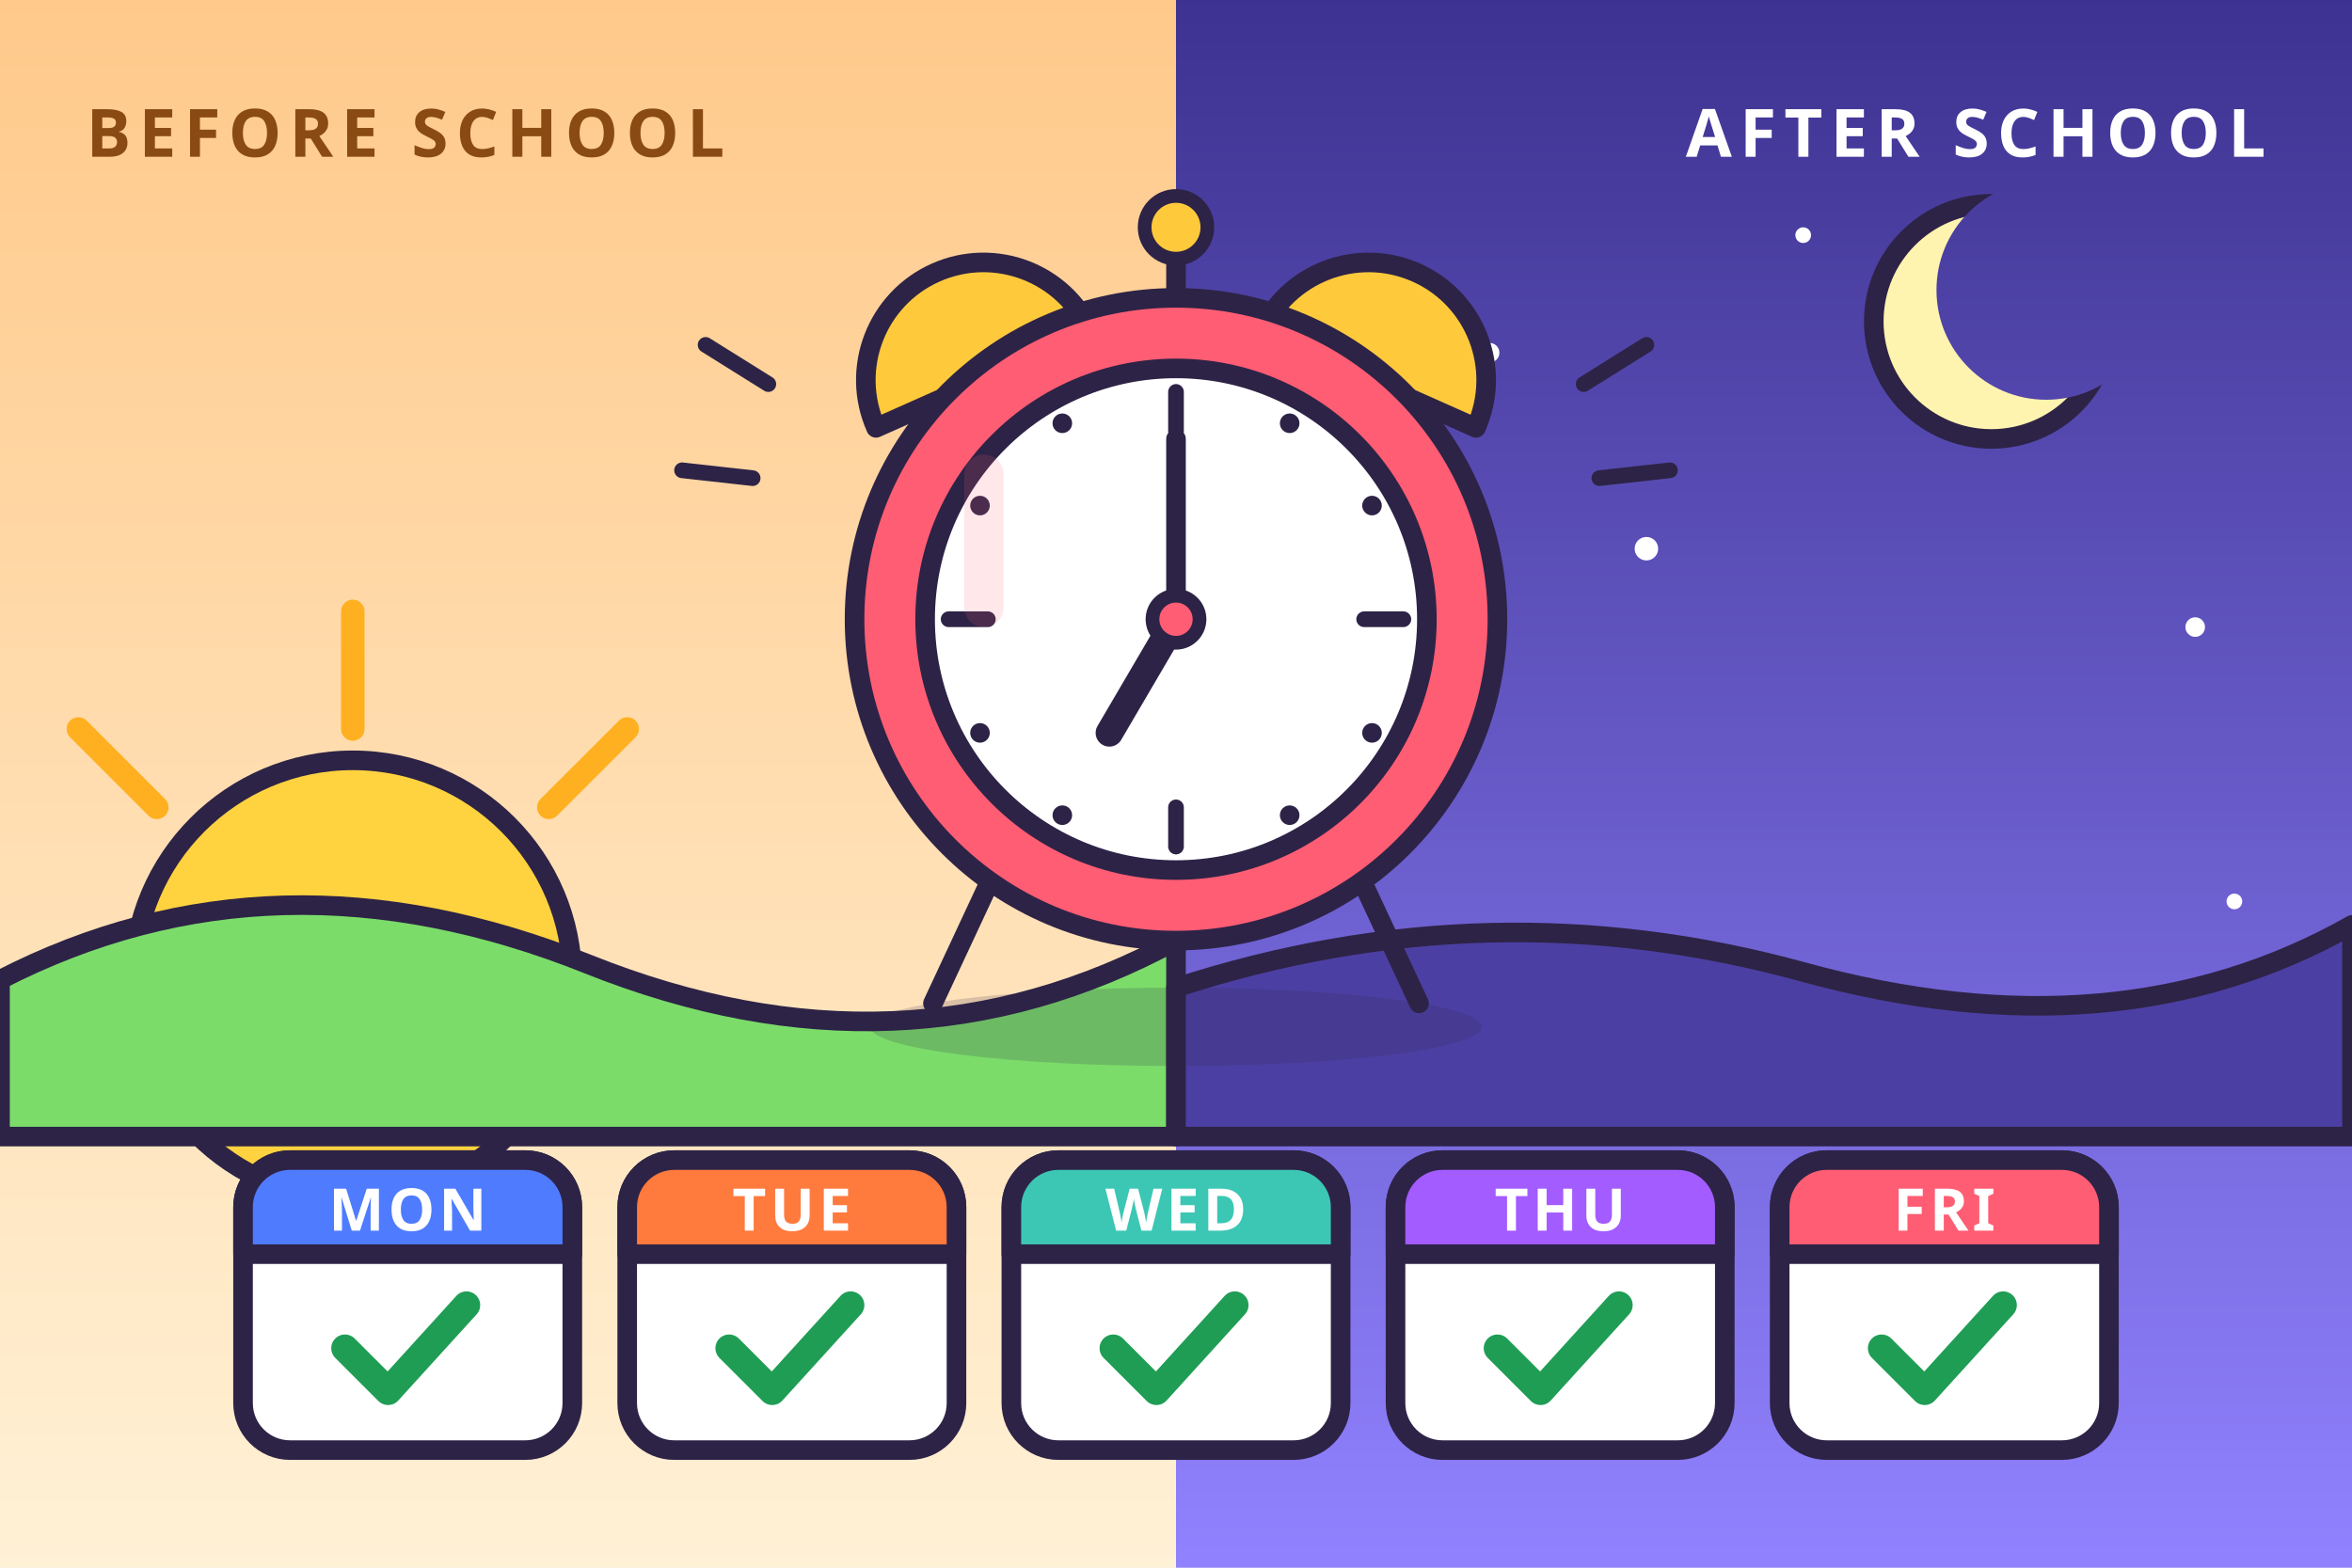
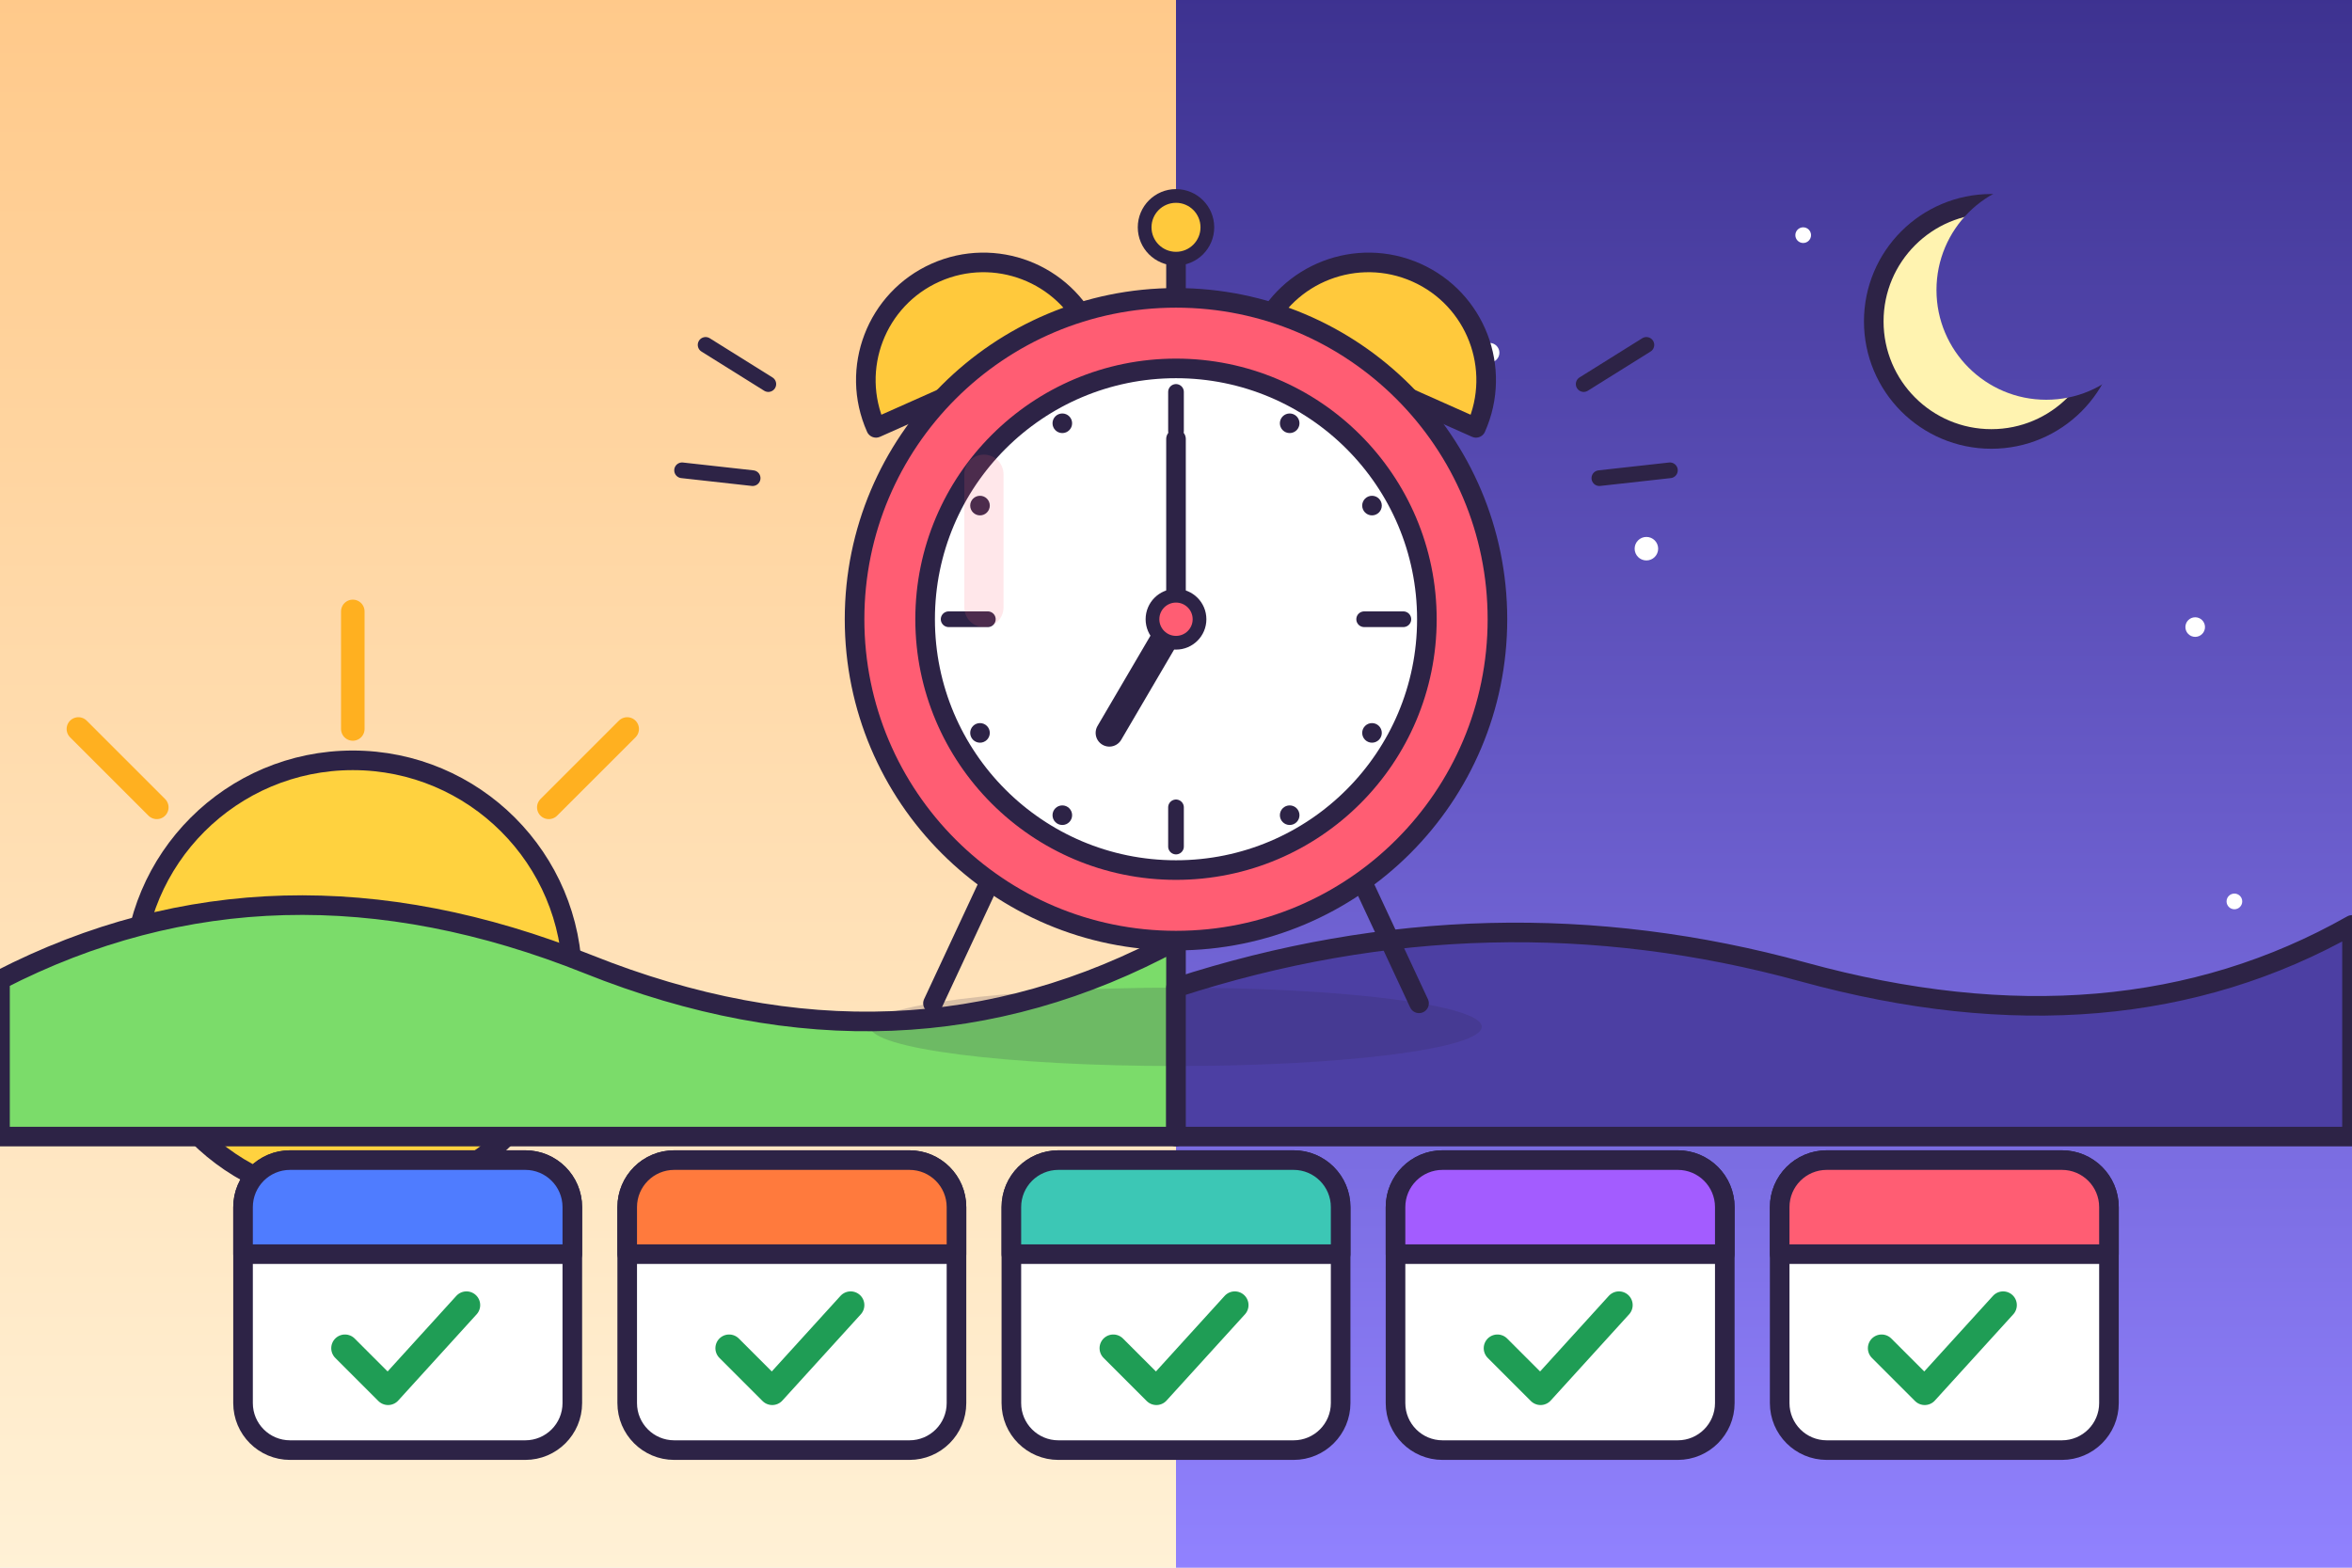
<svg xmlns="http://www.w3.org/2000/svg" viewBox="0 0 600 400" width="600" height="400" role="img" aria-label="An alarm clock between a sunrise and a moonlit evening, above a week of ticked training days">
  <defs>
    <style>
      .o { stroke: #2d2346; stroke-width: 5; stroke-linejoin: round; stroke-linecap: round; }
      .thin { stroke: #2d2346; stroke-width: 3.5; stroke-linejoin: round; stroke-linecap: round; }
-       .day { font-family: 'Arial Rounded MT Bold','Trebuchet MS',Verdana,sans-serif; font-size: 15px; font-weight: 900; fill: #ffffff; text-anchor: middle; letter-spacing: 1px; }
-       .tag { font-family: 'Arial Rounded MT Bold','Trebuchet MS',Verdana,sans-serif; font-size: 17px; font-weight: 900; letter-spacing: 2px; }
    </style>
    <linearGradient id="morning" x1="0" y1="0" x2="0" y2="1">
      <stop offset="0" stop-color="#ffc98a" />
      <stop offset="1" stop-color="#fff1d6" />
    </linearGradient>
    <linearGradient id="evening" x1="0" y1="0" x2="0" y2="1">
      <stop offset="0" stop-color="#3d3290" />
      <stop offset="1" stop-color="#9182ff" />
    </linearGradient>
    <mask id="moonMask">
      <rect width="600" height="400" fill="#ffffff" />
      <circle cx="522" cy="74" r="28" fill="#000000" />
    </mask>
  </defs>
  <rect x="0" y="0" width="300" height="400" fill="url(#morning)" />
  <rect x="300" y="0" width="300" height="400" fill="url(#evening)" />
  <g stroke="#ffb020" stroke-width="6" stroke-linecap="round">
    <line x1="90" y1="186" x2="90" y2="156" />
    <line x1="40" y1="206" x2="20" y2="186" />
    <line x1="140" y1="206" x2="160" y2="186" />
  </g>
  <circle cx="90" cy="250" r="56" fill="#ffd23f" class="o" />
  <path d="M0 250 Q70 214 150 246 T300 240 V290 H0 Z" fill="#7bdc6a" class="o" />
-   <text class="tag" x="22" y="40" fill="#8a4b12">BEFORE SCHOOL</text>
  <circle cx="508" cy="82" r="30" fill="#fff3b0" class="o" mask="url(#moonMask)" />
  <g fill="#ffffff">
    <circle cx="420" cy="140" r="3" />
    <circle cx="560" cy="160" r="2.5" />
    <circle cx="460" cy="60" r="2" />
    <circle cx="380" cy="90" r="2.5" />
    <circle cx="570" cy="230" r="2" />
  </g>
  <path d="M300 252 Q380 226 460 248 T600 236 V290 H300 Z" fill="#4c3fa3" class="o" />
-   <text class="tag" x="578" y="40" fill="#ffffff" text-anchor="end">AFTER SCHOOL</text>
  <ellipse cx="300" cy="262" rx="78" ry="10" fill="#2d2346" opacity="0.18" />
  <line x1="252" y1="226" x2="238" y2="256" class="o" />
  <line x1="348" y1="226" x2="362" y2="256" class="o" />
  <g transform="rotate(-24 246 86)">
    <path d="M216 98 a30 30 0 0 1 60 0 Z" fill="#ffc93c" class="o" />
  </g>
  <g transform="rotate(24 354 86)">
    <path d="M324 98 a30 30 0 0 1 60 0 Z" fill="#ffc93c" class="o" />
  </g>
  <line x1="300" y1="76" x2="300" y2="62" class="o" />
  <circle cx="300" cy="58" r="8" fill="#ffc93c" class="thin" />
  <circle cx="300" cy="158" r="82" fill="#ff5d73" class="o" />
  <circle cx="300" cy="158" r="64" fill="#ffffff" class="o" />
  <g stroke="#2d2346" stroke-width="4" stroke-linecap="round">
    <line x1="300" y1="100" x2="300" y2="110" />
    <line x1="300" y1="206" x2="300" y2="216" />
    <line x1="242" y1="158" x2="252" y2="158" />
    <line x1="348" y1="158" x2="358" y2="158" />
  </g>
  <g fill="#2d2346">
    <circle cx="329" cy="108" r="2.5" />
    <circle cx="350" cy="129" r="2.5" />
    <circle cx="350" cy="187" r="2.5" />
    <circle cx="329" cy="208" r="2.5" />
    <circle cx="271" cy="208" r="2.5" />
    <circle cx="250" cy="187" r="2.5" />
    <circle cx="250" cy="129" r="2.5" />
    <circle cx="271" cy="108" r="2.5" />
  </g>
  <line x1="300" y1="158" x2="283" y2="187" stroke="#2d2346" stroke-width="7" stroke-linecap="round" />
  <line x1="300" y1="158" x2="300" y2="112" stroke="#2d2346" stroke-width="5" stroke-linecap="round" />
  <circle cx="300" cy="158" r="6" fill="#ff5d73" class="thin" />
  <rect x="246" y="116" width="10" height="44" rx="5" fill="#ff5d73" opacity="0.15" />
  <g stroke="#2d2346" stroke-width="4" stroke-linecap="round">
    <line x1="196" y1="98" x2="180" y2="88" />
    <line x1="192" y1="122" x2="174" y2="120" />
    <line x1="404" y1="98" x2="420" y2="88" />
    <line x1="408" y1="122" x2="426" y2="120" />
  </g>
  <g>
    <rect x="62" y="296" width="84" height="74" rx="12" fill="#ffffff" class="o" />
    <rect x="160" y="296" width="84" height="74" rx="12" fill="#ffffff" class="o" />
    <rect x="258" y="296" width="84" height="74" rx="12" fill="#ffffff" class="o" />
    <rect x="356" y="296" width="84" height="74" rx="12" fill="#ffffff" class="o" />
    <rect x="454" y="296" width="84" height="74" rx="12" fill="#ffffff" class="o" />
    <path d="M62 320 V308 a12 12 0 0 1 12 -12 h60 a12 12 0 0 1 12 12 V320 Z" fill="#4f7cff" class="o" />
    <path d="M160 320 V308 a12 12 0 0 1 12 -12 h60 a12 12 0 0 1 12 12 V320 Z" fill="#ff7a3d" class="o" />
    <path d="M258 320 V308 a12 12 0 0 1 12 -12 h60 a12 12 0 0 1 12 12 V320 Z" fill="#3cc7b5" class="o" />
    <path d="M356 320 V308 a12 12 0 0 1 12 -12 h60 a12 12 0 0 1 12 12 V320 Z" fill="#a35cff" class="o" />
    <path d="M454 320 V308 a12 12 0 0 1 12 -12 h60 a12 12 0 0 1 12 12 V320 Z" fill="#ff5d73" class="o" />
-     <text class="day" x="104" y="314">MON</text>
-     <text class="day" x="202" y="314">TUE</text>
-     <text class="day" x="300" y="314">WED</text>
-     <text class="day" x="398" y="314">THU</text>
-     <text class="day" x="496" y="314">FRI</text>
    <g fill="none" stroke="#1f9d55" stroke-width="7" stroke-linecap="round" stroke-linejoin="round">
      <path d="M88 344 l11 11 l20 -22" />
      <path d="M186 344 l11 11 l20 -22" />
      <path d="M284 344 l11 11 l20 -22" />
      <path d="M382 344 l11 11 l20 -22" />
      <path d="M480 344 l11 11 l20 -22" />
    </g>
  </g>
</svg>
